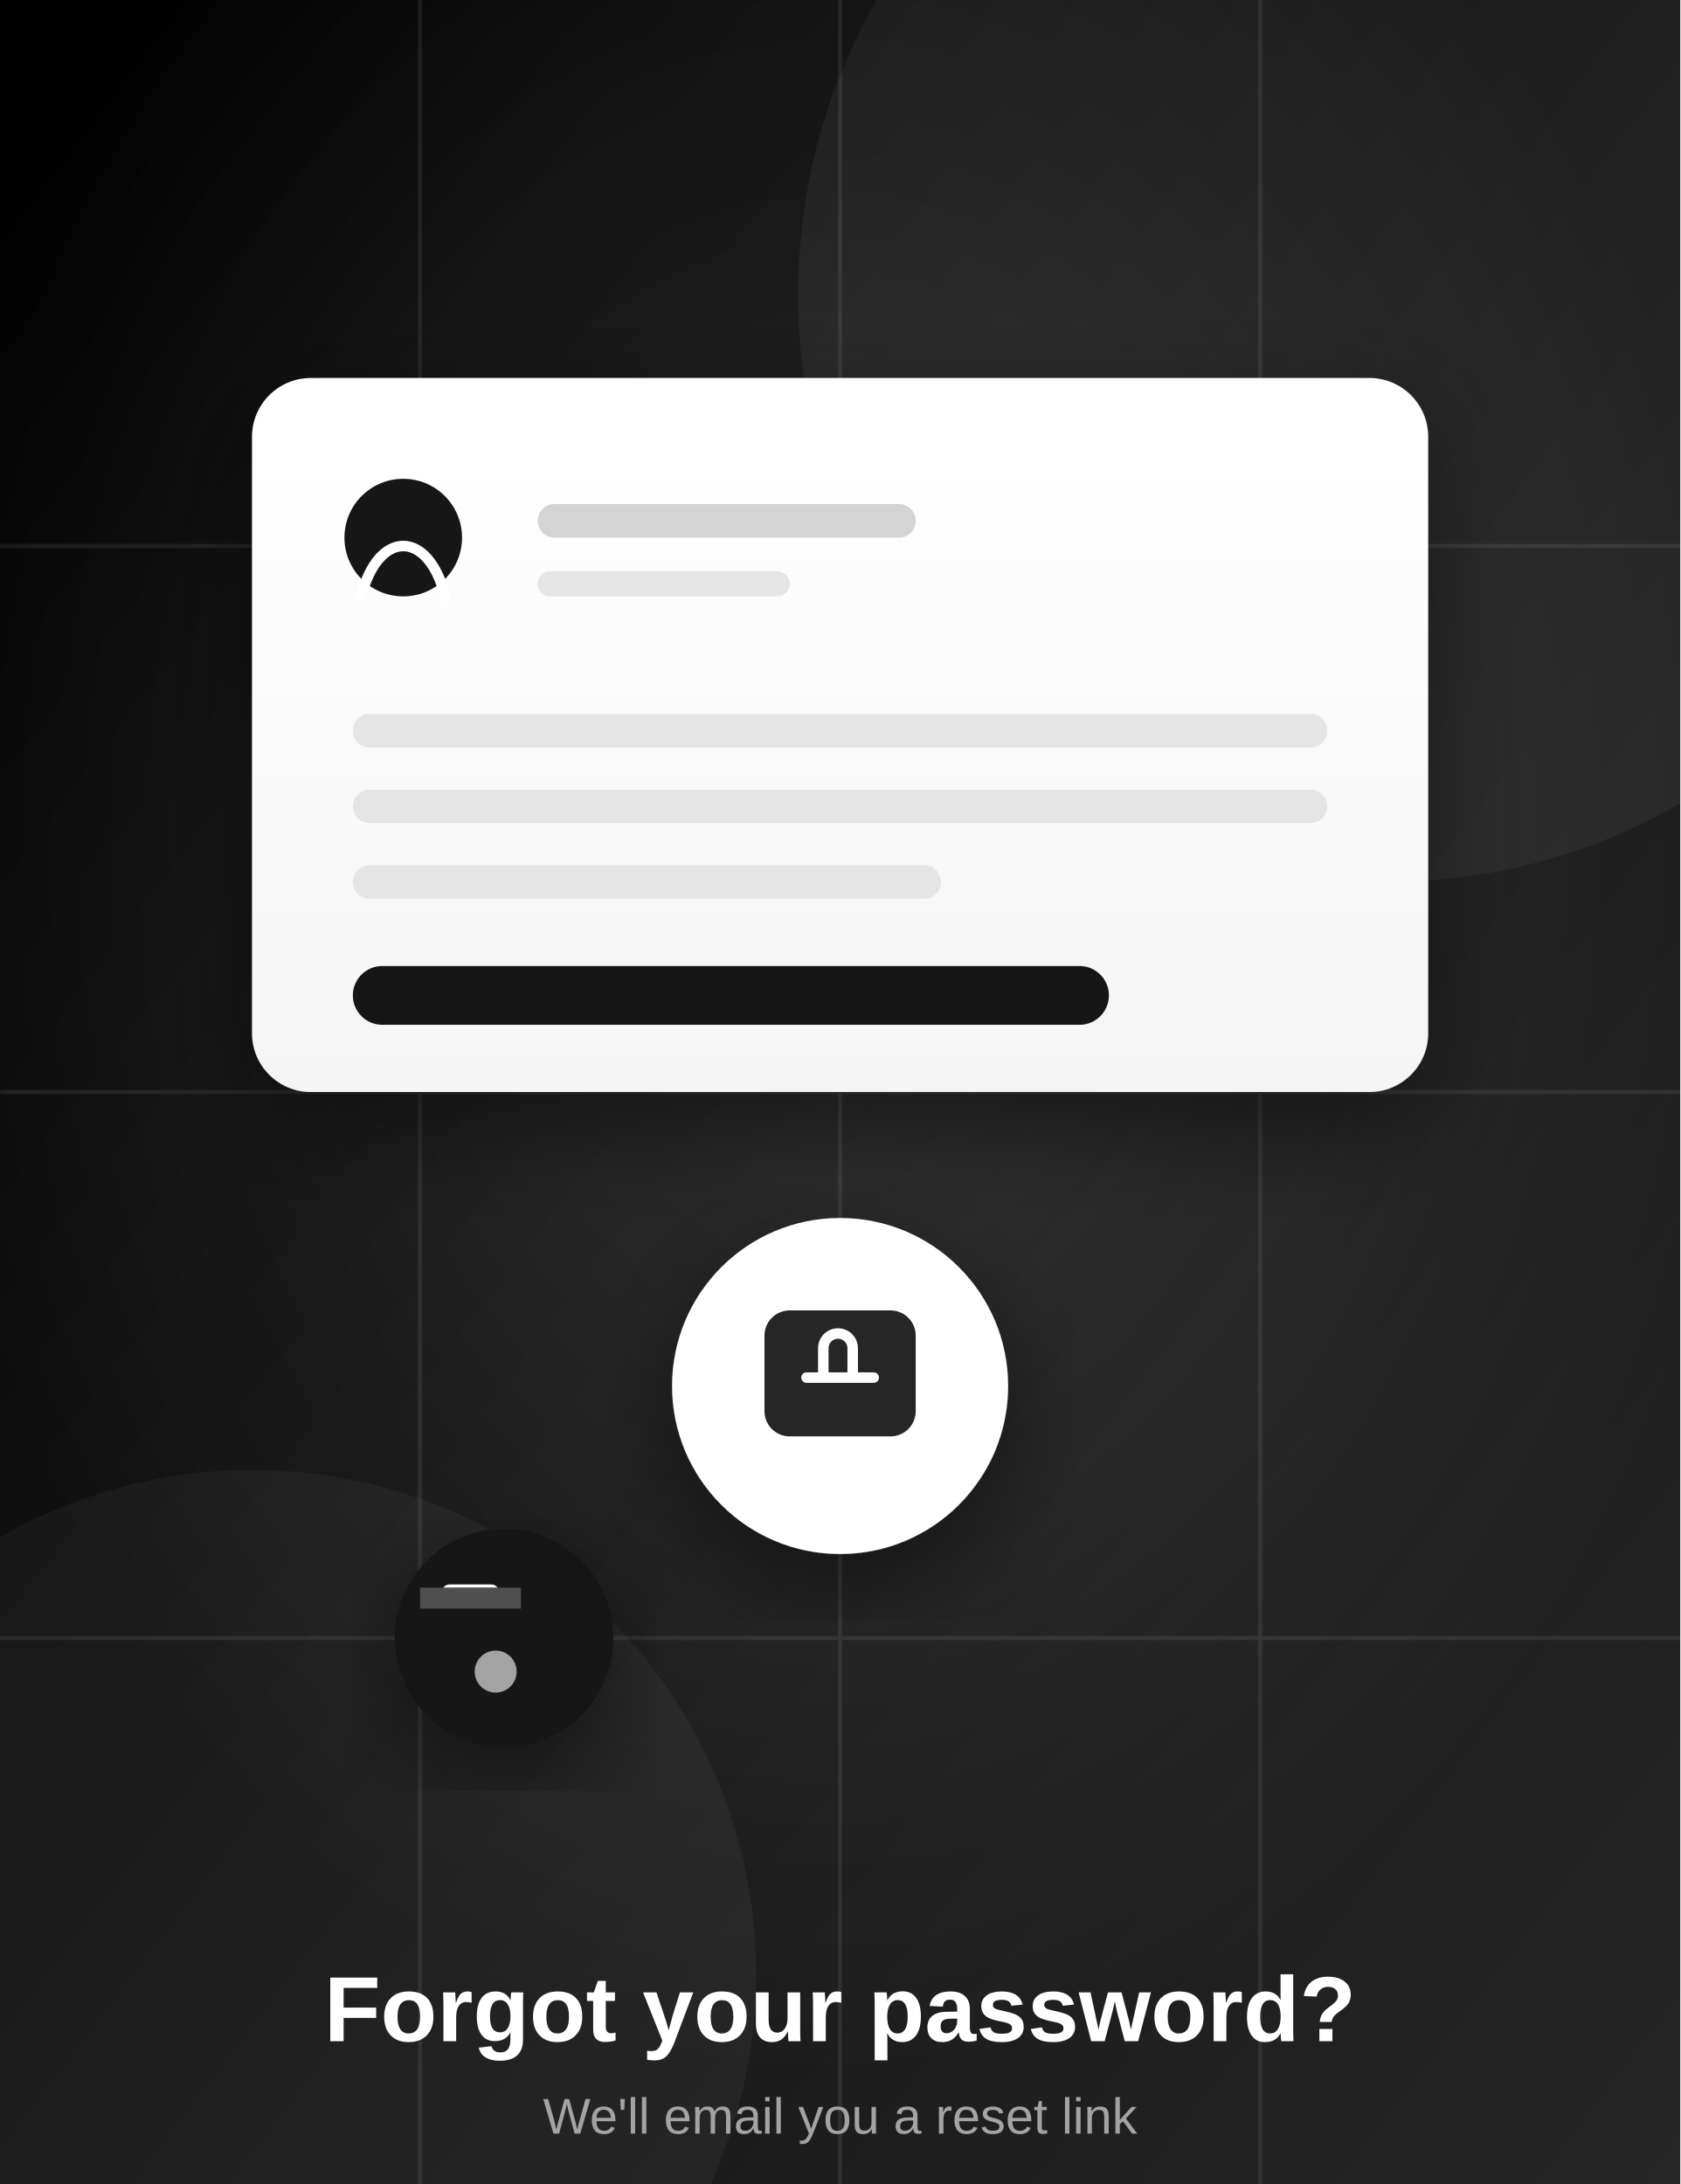
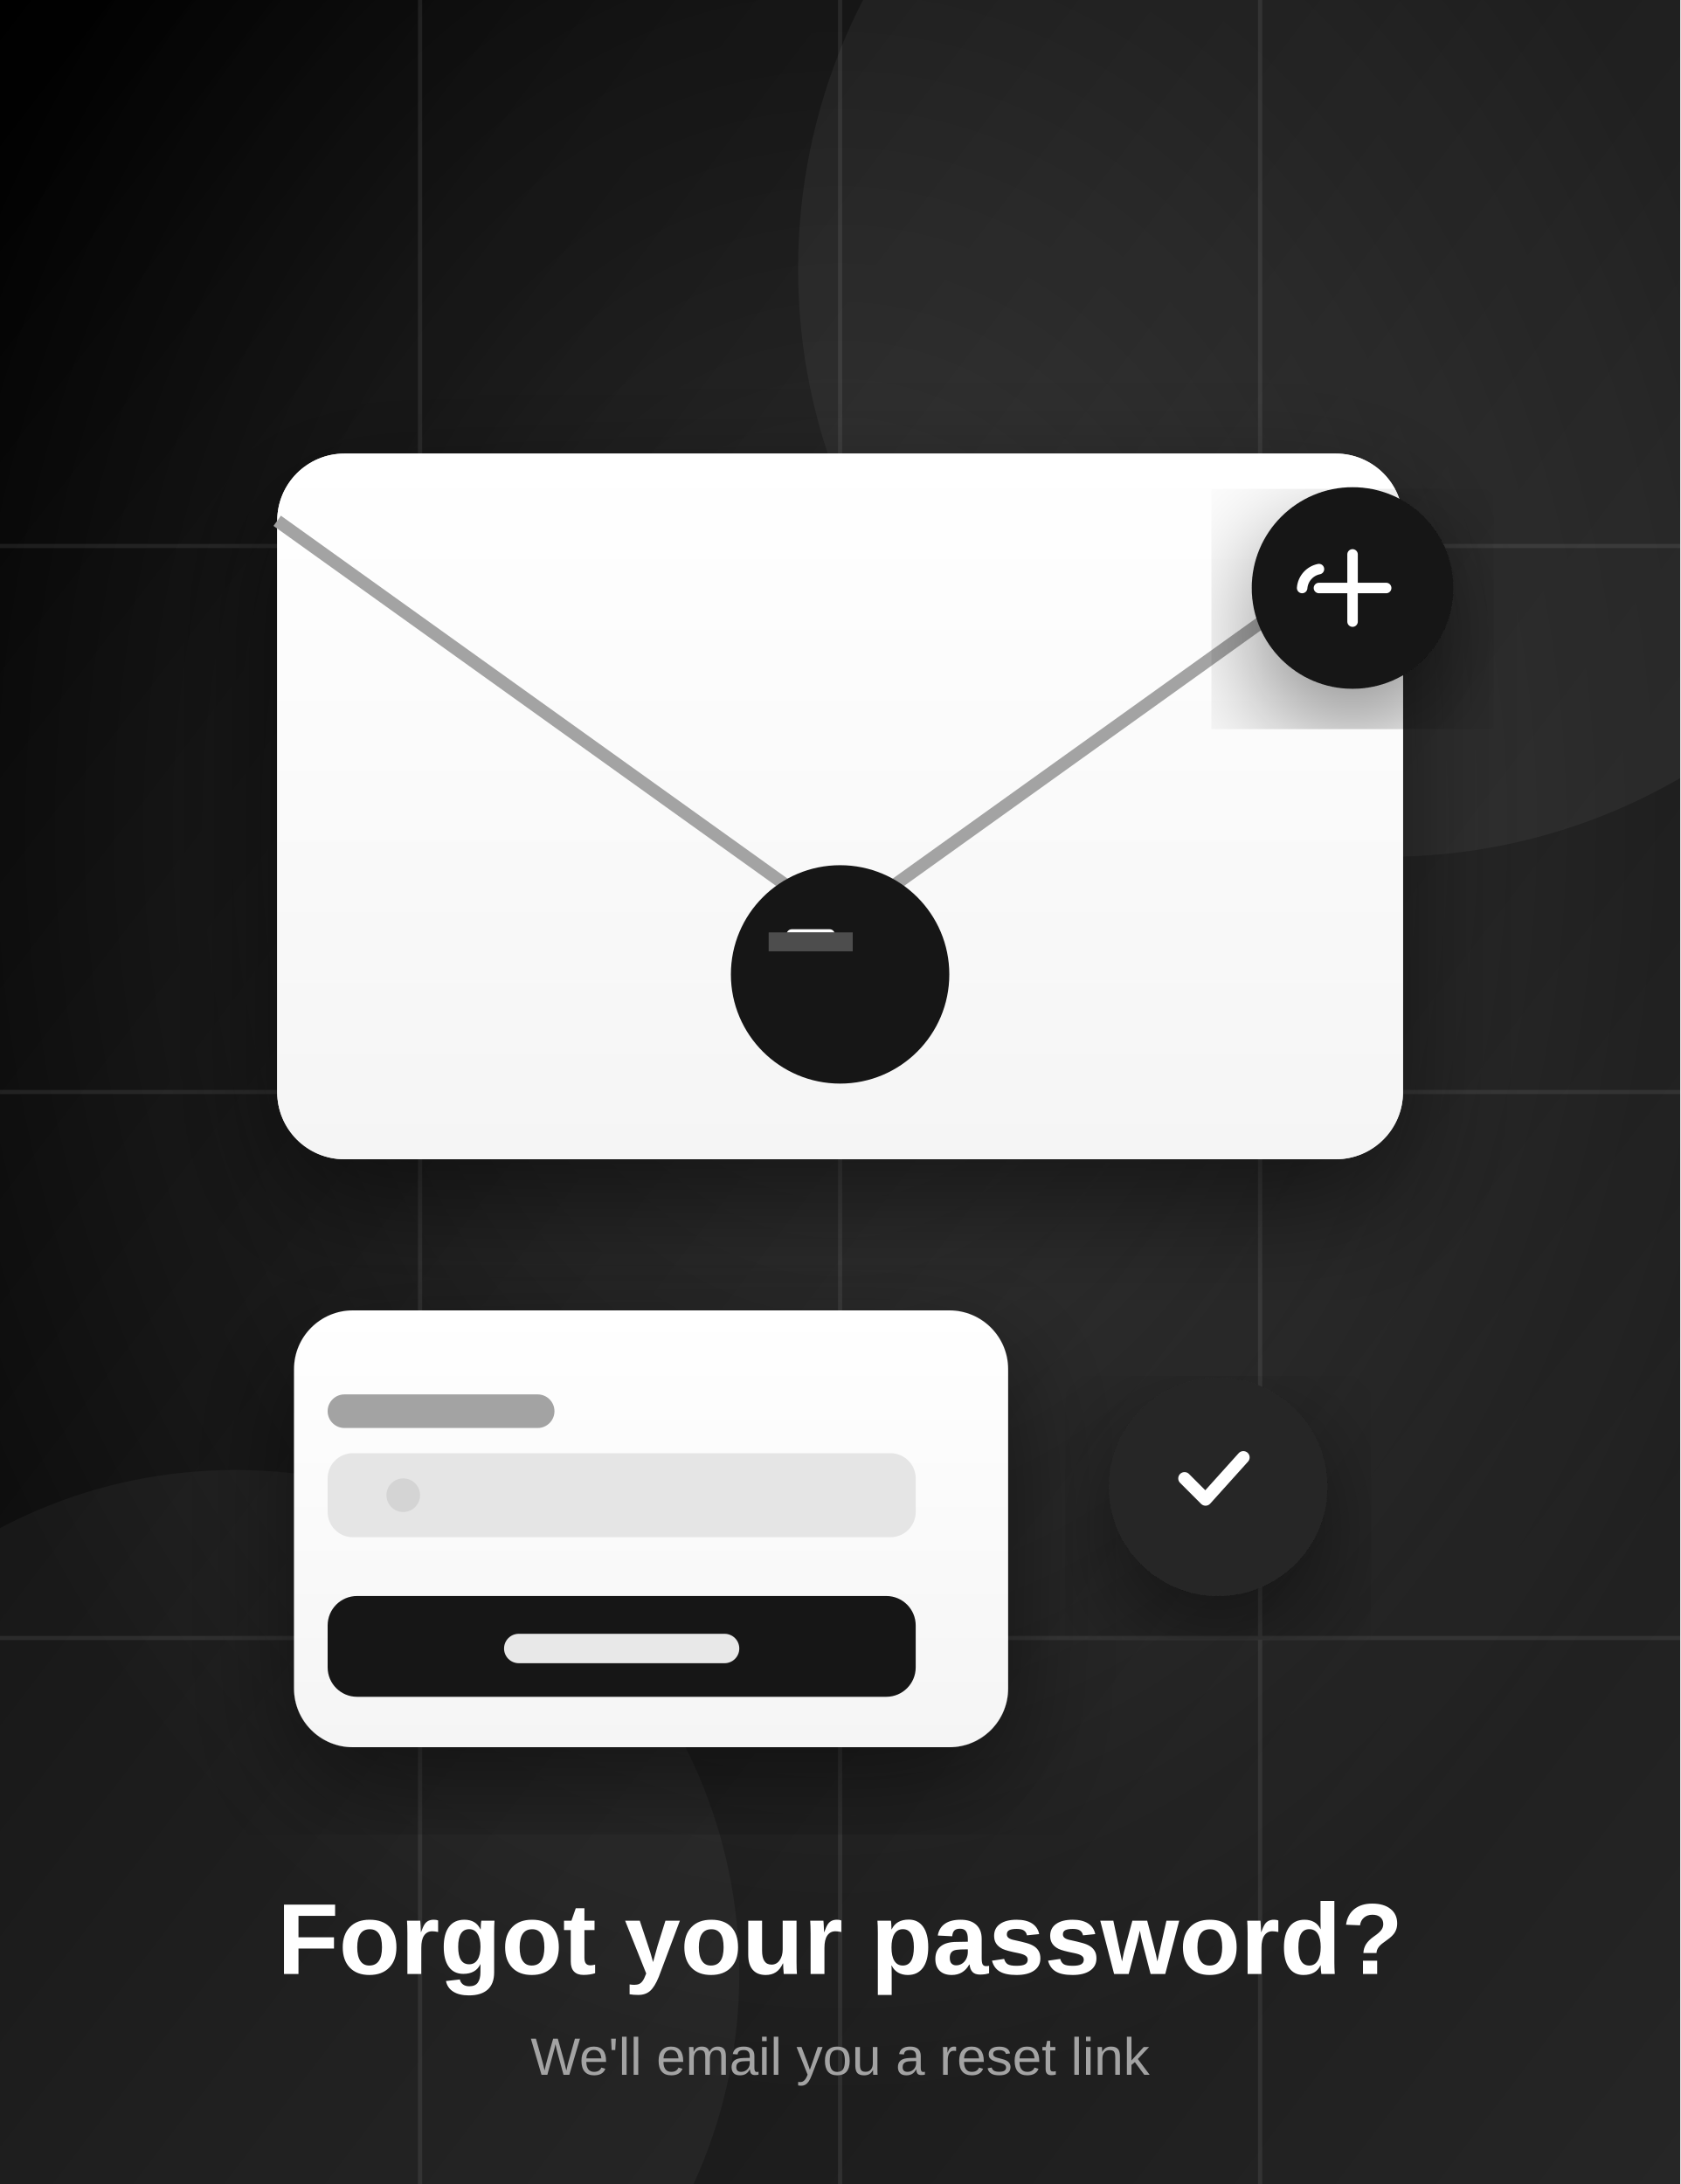
<svg xmlns="http://www.w3.org/2000/svg" viewBox="0 0 400 520" preserveAspectRatio="xMidYMid slice">
  <defs>
    <linearGradient id="bg" x1="0" y1="0" x2="1" y2="1">
      <stop offset="0" stop-color="#000000" />
      <stop offset="0.55" stop-color="#171717" />
      <stop offset="1" stop-color="#262626" />
    </linearGradient>
    <linearGradient id="card" x1="0" y1="0" x2="0" y2="1">
      <stop offset="0" stop-color="#ffffff" />
      <stop offset="1" stop-color="#f5f5f5" />
    </linearGradient>
    <filter id="shadow" x="-20%" y="-20%" width="140%" height="140%">
-       <feDropShadow dx="0" dy="8" stdDeviation="12" flood-color="#000000" flood-opacity="0.45" />
+       <feDropShadow dx="0" dy="10" stdDeviation="14" flood-color="#000000" flood-opacity="0.5" />
    </filter>
-     <radialGradient id="glow" cx="50%" cy="40%" r="55%">
-       <stop offset="0" stop-color="#ffffff" stop-opacity="0.12" />
+     <radialGradient id="glow" cx="50%" cy="38%" r="58%">
+       <stop offset="0" stop-color="#ffffff" stop-opacity="0.13" />
      <stop offset="1" stop-color="#ffffff" stop-opacity="0" />
    </radialGradient>
  </defs>
  <rect width="400" height="520" fill="url(#bg)" />
  <rect width="400" height="520" fill="url(#glow)" />
-   <circle cx="330" cy="70" r="140" fill="#ffffff" opacity="0.05" />
-   <circle cx="60" cy="470" r="120" fill="#ffffff" opacity="0.04" />
+   <circle cx="330" cy="64" r="140" fill="#ffffff" opacity="0.05" />
+   <circle cx="56" cy="470" r="120" fill="#ffffff" opacity="0.04" />
  <g opacity="0.08" stroke="#ffffff" stroke-width="1">
    <line x1="0" y1="130" x2="400" y2="130" />
    <line x1="0" y1="260" x2="400" y2="260" />
    <line x1="0" y1="390" x2="400" y2="390" />
    <line x1="100" y1="0" x2="100" y2="520" />
    <line x1="200" y1="0" x2="200" y2="520" />
    <line x1="300" y1="0" x2="300" y2="520" />
  </g>
  <g filter="url(#shadow)">
-     <rect x="60" y="90" width="280" height="170" rx="14" fill="url(#card)" />
-     <circle cx="96" cy="128" r="14" fill="#171717" />
-     <path d="M86 142c2-8 6-12 10-12s8 4 10 12" stroke="#ffffff" stroke-width="2.5" fill="none" stroke-linecap="round" />
-     <rect x="128" y="120" width="90" height="8" rx="4" fill="#d4d4d4" />
-     <rect x="128" y="136" width="60" height="6" rx="3" fill="#e5e5e5" />
-     <rect x="84" y="170" width="232" height="8" rx="4" fill="#e5e5e5" />
-     <rect x="84" y="188" width="232" height="8" rx="4" fill="#e5e5e5" />
-     <rect x="84" y="206" width="140" height="8" rx="4" fill="#e5e5e5" />
-     <rect x="84" y="230" width="180" height="14" rx="7" fill="#171717" />
+     <rect x="66" y="108" width="268" height="168" rx="16" fill="#ffffff" />
+     <rect x="66" y="108" width="268" height="168" rx="16" fill="url(#card)" />
+     <path d="M66 124l134 96 134-96" stroke="#a3a3a3" stroke-width="3" fill="none" />
+     <circle cx="200" cy="232" r="26" fill="#171717" />
+     <rect x="186" y="220" width="14" height="11" rx="2.5" fill="#ffffff" stroke="#171717" stroke-width="2.5" />
+     <rect x="183" y="222" width="20" height="15" rx="3.5" fill="#171717" />
+     <rect x="183" y="222" width="20" height="4.5" fill="#737373" opacity="0.6" />
  </g>
  <g filter="url(#shadow)">
-     <circle cx="200" cy="330" r="40" fill="#ffffff" />
-     <rect x="182" y="312" width="36" height="30" rx="6" fill="#262626" />
-     <path d="M192 328h16M196 328v-7a3.5 3.5 0 017 0v7" stroke="#ffffff" stroke-width="2.5" fill="none" stroke-linecap="round" stroke-linejoin="round" />
+     <circle cx="322" cy="140" r="24" fill="#171717" />
+     <path d="M314 140h16M322 132v16M310 140a5 5 0 014-4.5" stroke="#ffffff" stroke-width="2.5" fill="none" stroke-linecap="round" stroke-linejoin="round" />
  </g>
  <g filter="url(#shadow)">
-     <circle cx="120" cy="390" r="26" fill="#171717" />
-     <rect x="104" y="376" width="16" height="12" rx="3" fill="#ffffff" stroke="#171717" stroke-width="2.5" />
-     <rect x="100" y="378" width="24" height="18" rx="4" fill="#171717" />
-     <rect x="100" y="378" width="24" height="5" fill="#a3a3a3" opacity="0.4" />
-     <circle cx="118" cy="398" r="5" fill="#a3a3a3" />
+     <rect x="70" y="312" width="170" height="104" rx="14" fill="url(#card)" />
+     <rect x="78" y="332" width="54" height="8" rx="4" fill="#a3a3a3" />
+     <rect x="78" y="346" width="140" height="20" rx="6" fill="#e5e5e5" />
+     <circle cx="96" cy="356" r="4" fill="#d4d4d4" />
+     <rect x="78" y="380" width="140" height="24" rx="7" fill="#171717" />
+     <rect x="120" y="389" width="56" height="7" rx="3.5" fill="#ffffff" opacity="0.9" />
  </g>
-   <text x="200" y="486" text-anchor="middle" font-family="Arial, sans-serif" font-size="22" font-weight="700" fill="#ffffff">Forgot your password?</text>
-   <text x="200" y="508" text-anchor="middle" font-family="Arial, sans-serif" font-size="12" fill="#a3a3a3">We'll email you a reset link</text>
+   <g filter="url(#shadow)">
+     <circle cx="290" cy="354" r="26" fill="#262626" />
+     <path d="M282 352l5 5 9-10m0 0" stroke="#ffffff" stroke-width="3" fill="none" stroke-linecap="round" stroke-linejoin="round" />
+   </g>
+   <text x="200" y="470" text-anchor="middle" font-family="Arial, sans-serif" font-size="24" font-weight="700" fill="#ffffff">Forgot your password?</text>
+   <text x="200" y="494" text-anchor="middle" font-family="Arial, sans-serif" font-size="12.5" fill="#a3a3a3">We'll email you a reset link</text>
</svg>
